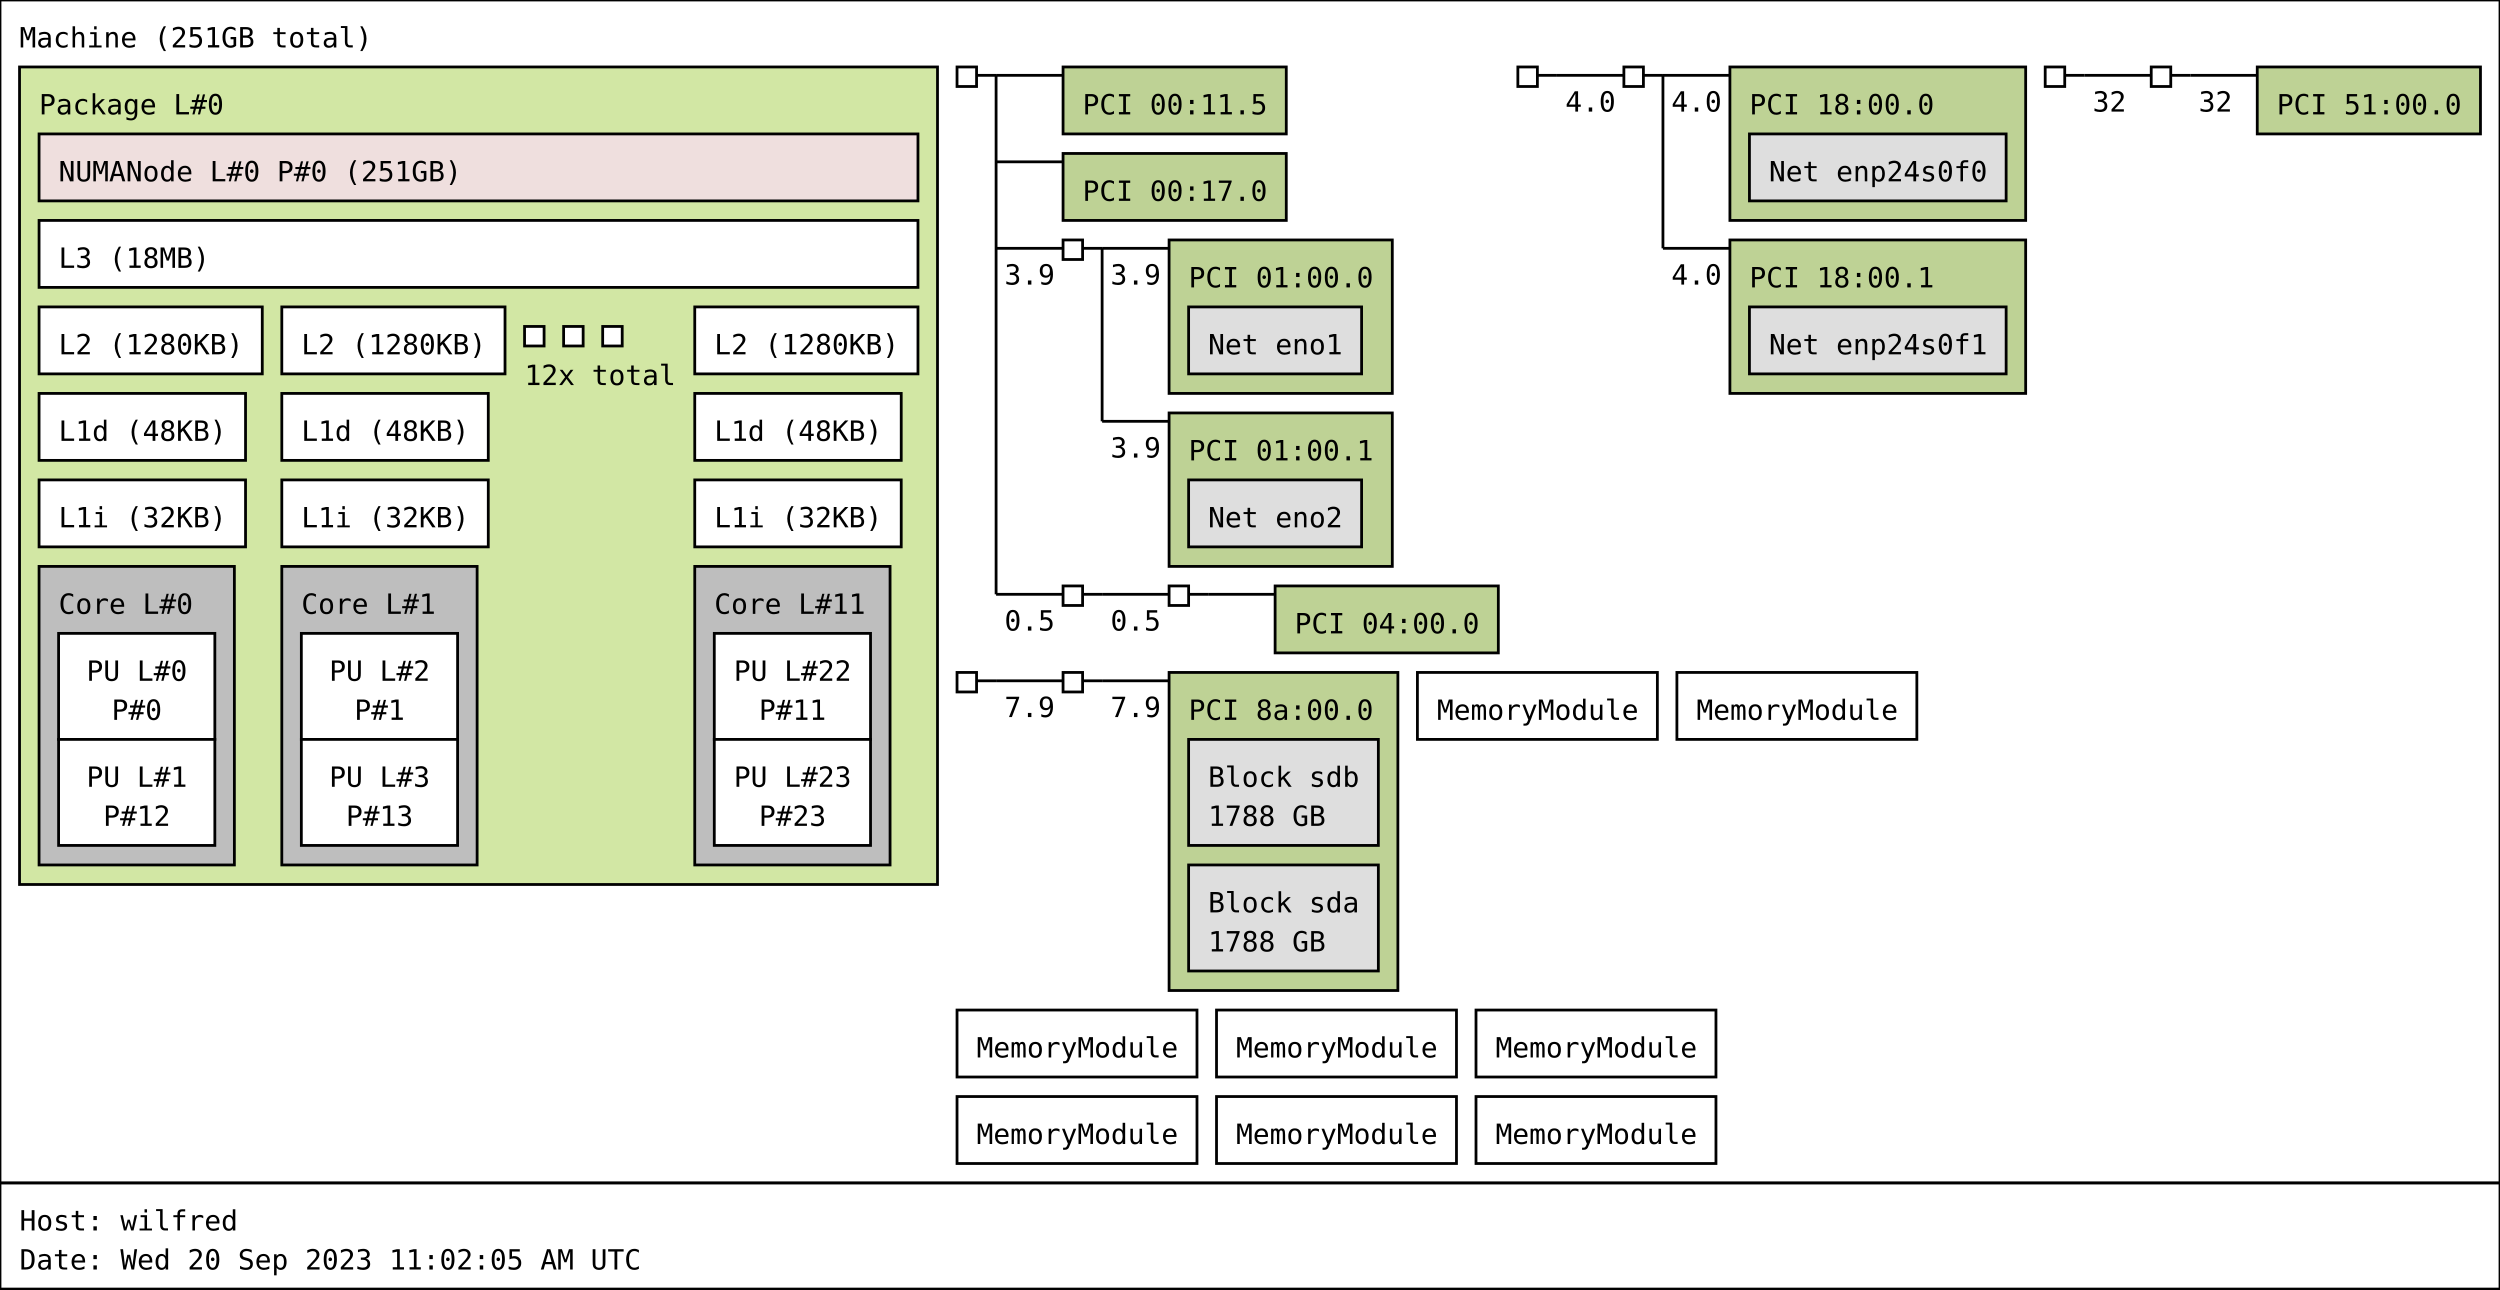
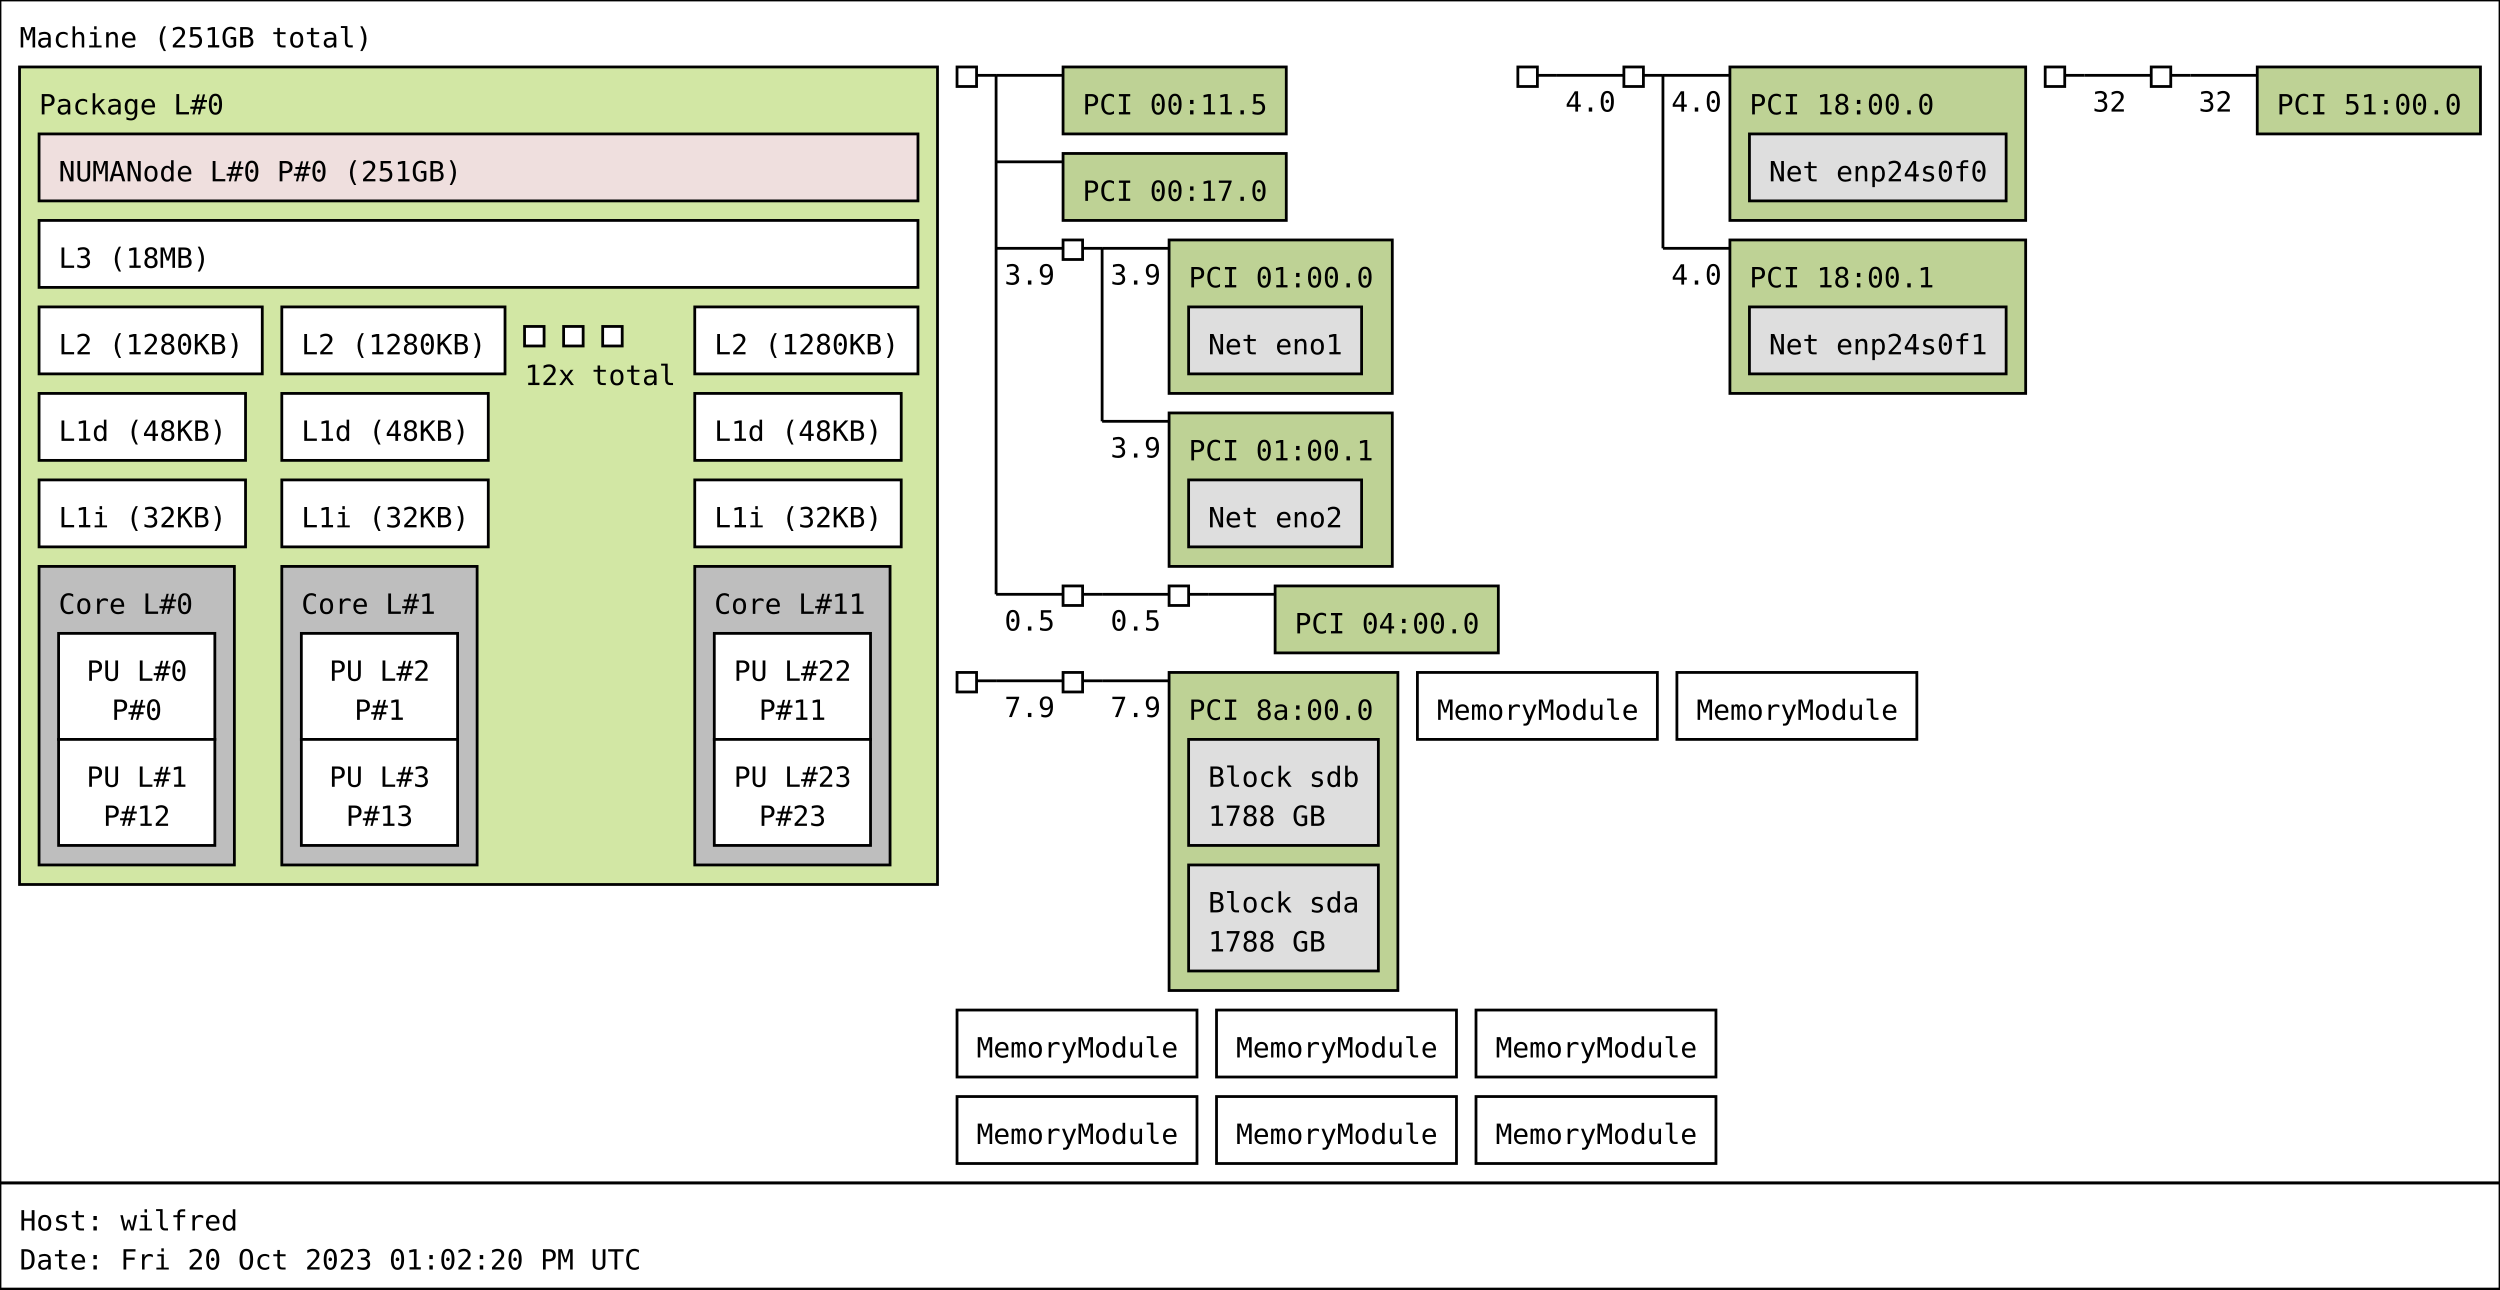
<svg xmlns="http://www.w3.org/2000/svg" width="896px" height="462px" viewBox="0 0 896px 462px" version="1.1">
  <rect id="Machine_0_rect" class="Machine" x="0" y="0" width="896" height="424" fill="rgb(255,255,255)" stroke="rgb(0,0,0)" stroke-width="1" />
  <text id="Machine_0_text" class="Machine" font-family="Monospace" x="7" y="17" fill="rgb(0,0,0)" font-size="10px">Machine (251GB total)</text>
  <rect id="Package_0_rect" class="Package" x="7" y="24" width="329" height="293" fill="rgb(210,231,164)" stroke="rgb(0,0,0)" stroke-width="1" />
  <text id="Package_0_text" class="Package" font-family="Monospace" x="14" y="41" fill="rgb(0,0,0)" font-size="10px">Package L#0</text>
  <rect id="L3_0_rect" class="L3" x="14" y="79" width="315" height="24" fill="rgb(255,255,255)" stroke="rgb(0,0,0)" stroke-width="1" />
  <text id="L3_0_text" class="L3" font-family="Monospace" x="21" y="96" fill="rgb(0,0,0)" font-size="10px">L3 (18MB)</text>
  <rect id="L2_0_rect" class="L2" x="14" y="110" width="80" height="24" fill="rgb(255,255,255)" stroke="rgb(0,0,0)" stroke-width="1" />
  <text id="L2_0_text" class="L2" font-family="Monospace" x="21" y="127" fill="rgb(0,0,0)" font-size="10px">L2 (1280KB)</text>
  <rect id="L1d_0_rect" class="L1d" x="14" y="141" width="74" height="24" fill="rgb(255,255,255)" stroke="rgb(0,0,0)" stroke-width="1" />
  <text id="L1d_0_text" class="L1d" font-family="Monospace" x="21" y="158" fill="rgb(0,0,0)" font-size="10px">L1d (48KB)</text>
  <rect id="L1i_0_rect" class="L1i" x="14" y="172" width="74" height="24" fill="rgb(255,255,255)" stroke="rgb(0,0,0)" stroke-width="1" />
  <text id="L1i_0_text" class="L1i" font-family="Monospace" x="21" y="189" fill="rgb(0,0,0)" font-size="10px">L1i (32KB)</text>
  <rect id="Core_0_rect" class="Core" x="14" y="203" width="70" height="107" fill="rgb(190,190,190)" stroke="rgb(0,0,0)" stroke-width="1" />
  <text id="Core_0_text" class="Core" font-family="Monospace" x="21" y="220" fill="rgb(0,0,0)" font-size="10px">Core L#0</text>
  <rect id="PU_0_rect" class="PU" x="21" y="227" width="56" height="38" fill="rgb(255,255,255)" stroke="rgb(0,0,0)" stroke-width="1" />
  <text id="PU_0_text" class="PU" font-family="Monospace" x="31" y="244" fill="rgb(0,0,0)" font-size="10px">PU L#0</text>
  <text id="PU_0_text_1" class="PU" font-family="Monospace" x="40" y="258" fill="rgb(0,0,0)" font-size="10px">P#0</text>
  <rect id="PU_1_rect" class="PU" x="21" y="265" width="56" height="38" fill="rgb(255,255,255)" stroke="rgb(0,0,0)" stroke-width="1" />
  <text id="PU_1_text" class="PU" font-family="Monospace" x="31" y="282" fill="rgb(0,0,0)" font-size="10px">PU L#1</text>
  <text id="PU_1_text_1" class="PU" font-family="Monospace" x="37" y="296" fill="rgb(0,0,0)" font-size="10px">P#12</text>
  <rect id="L2_1_rect" class="L2" x="101" y="110" width="80" height="24" fill="rgb(255,255,255)" stroke="rgb(0,0,0)" stroke-width="1" />
  <text id="L2_1_text" class="L2" font-family="Monospace" x="108" y="127" fill="rgb(0,0,0)" font-size="10px">L2 (1280KB)</text>
  <rect id="L1d_1_rect" class="L1d" x="101" y="141" width="74" height="24" fill="rgb(255,255,255)" stroke="rgb(0,0,0)" stroke-width="1" />
  <text id="L1d_1_text" class="L1d" font-family="Monospace" x="108" y="158" fill="rgb(0,0,0)" font-size="10px">L1d (48KB)</text>
  <rect id="L1i_1_rect" class="L1i" x="101" y="172" width="74" height="24" fill="rgb(255,255,255)" stroke="rgb(0,0,0)" stroke-width="1" />
  <text id="L1i_1_text" class="L1i" font-family="Monospace" x="108" y="189" fill="rgb(0,0,0)" font-size="10px">L1i (32KB)</text>
  <rect id="Core_1_rect" class="Core" x="101" y="203" width="70" height="107" fill="rgb(190,190,190)" stroke="rgb(0,0,0)" stroke-width="1" />
  <text id="Core_1_text" class="Core" font-family="Monospace" x="108" y="220" fill="rgb(0,0,0)" font-size="10px">Core L#1</text>
  <rect id="PU_2_rect" class="PU" x="108" y="227" width="56" height="38" fill="rgb(255,255,255)" stroke="rgb(0,0,0)" stroke-width="1" />
  <text id="PU_2_text" class="PU" font-family="Monospace" x="118" y="244" fill="rgb(0,0,0)" font-size="10px">PU L#2</text>
  <text id="PU_2_text_1" class="PU" font-family="Monospace" x="127" y="258" fill="rgb(0,0,0)" font-size="10px">P#1</text>
  <rect id="PU_3_rect" class="PU" x="108" y="265" width="56" height="38" fill="rgb(255,255,255)" stroke="rgb(0,0,0)" stroke-width="1" />
  <text id="PU_3_text" class="PU" font-family="Monospace" x="118" y="282" fill="rgb(0,0,0)" font-size="10px">PU L#3</text>
  <text id="PU_3_text_1" class="PU" font-family="Monospace" x="124" y="296" fill="rgb(0,0,0)" font-size="10px">P#13</text>
  <rect id="L2_2_rect" class="L2" x="188" y="117" width="7" height="7" fill="rgb(255,255,255)" stroke="rgb(0,0,0)" stroke-width="1" />
  <rect id="L2_2_rect" class="L2" x="202" y="117" width="7" height="7" fill="rgb(255,255,255)" stroke="rgb(0,0,0)" stroke-width="1" />
  <rect id="L2_2_rect" class="L2" x="216" y="117" width="7" height="7" fill="rgb(255,255,255)" stroke="rgb(0,0,0)" stroke-width="1" />
  <text id="L2_2_text" class="L2" font-family="Monospace" x="188" y="138" fill="rgb(0,0,0)" font-size="10px">12x total</text>
  <rect id="L2_11_rect" class="L2" x="249" y="110" width="80" height="24" fill="rgb(255,255,255)" stroke="rgb(0,0,0)" stroke-width="1" />
  <text id="L2_11_text" class="L2" font-family="Monospace" x="256" y="127" fill="rgb(0,0,0)" font-size="10px">L2 (1280KB)</text>
  <rect id="L1d_11_rect" class="L1d" x="249" y="141" width="74" height="24" fill="rgb(255,255,255)" stroke="rgb(0,0,0)" stroke-width="1" />
  <text id="L1d_11_text" class="L1d" font-family="Monospace" x="256" y="158" fill="rgb(0,0,0)" font-size="10px">L1d (48KB)</text>
  <rect id="L1i_11_rect" class="L1i" x="249" y="172" width="74" height="24" fill="rgb(255,255,255)" stroke="rgb(0,0,0)" stroke-width="1" />
  <text id="L1i_11_text" class="L1i" font-family="Monospace" x="256" y="189" fill="rgb(0,0,0)" font-size="10px">L1i (32KB)</text>
  <rect id="Core_11_rect" class="Core" x="249" y="203" width="70" height="107" fill="rgb(190,190,190)" stroke="rgb(0,0,0)" stroke-width="1" />
  <text id="Core_11_text" class="Core" font-family="Monospace" x="256" y="220" fill="rgb(0,0,0)" font-size="10px">Core L#11</text>
  <rect id="PU_22_rect" class="PU" x="256" y="227" width="56" height="38" fill="rgb(255,255,255)" stroke="rgb(0,0,0)" stroke-width="1" />
  <text id="PU_22_text" class="PU" font-family="Monospace" x="263" y="244" fill="rgb(0,0,0)" font-size="10px">PU L#22</text>
  <text id="PU_22_text_1" class="PU" font-family="Monospace" x="272" y="258" fill="rgb(0,0,0)" font-size="10px">P#11</text>
  <rect id="PU_23_rect" class="PU" x="256" y="265" width="56" height="38" fill="rgb(255,255,255)" stroke="rgb(0,0,0)" stroke-width="1" />
  <text id="PU_23_text" class="PU" font-family="Monospace" x="263" y="282" fill="rgb(0,0,0)" font-size="10px">PU L#23</text>
  <text id="PU_23_text_1" class="PU" font-family="Monospace" x="272" y="296" fill="rgb(0,0,0)" font-size="10px">P#23</text>
  <rect id="NUMANode_0_rect" class="NUMANode" x="14" y="48" width="315" height="24" fill="rgb(239,223,222)" stroke="rgb(0,0,0)" stroke-width="1" />
  <text id="NUMANode_0_text" class="NUMANode" font-family="Monospace" x="21" y="65" fill="rgb(0,0,0)" font-size="10px">NUMANode L#0 P#0 (251GB)</text>
  <rect id="HostBridge_0_rect" class="HostBridge" x="343" y="24" width="7" height="7" fill="rgb(255,255,255)" stroke="rgb(0,0,0)" stroke-width="1" />
  <line id="HostBridge_0_line" class="HostBridge" x1="350" y1="27" x2="357" y2="27" stroke="rgb(0,0,0)" stroke-width="1" />
  <line id="HostBridge_0_line_2" class="HostBridge" x1="357" y1="27" x2="381" y2="27" stroke="rgb(0,0,0)" stroke-width="1" />
  <line id="HostBridge_0_line_3" class="HostBridge" x1="357" y1="58" x2="381" y2="58" stroke="rgb(0,0,0)" stroke-width="1" />
  <line id="HostBridge_0_line_4" class="HostBridge" x1="357" y1="89" x2="381" y2="89" stroke="rgb(0,0,0)" stroke-width="1" />
  <text id="HostBridge_0_text_4" class="HostBridge" font-family="Monospace" x="360" y="102" fill="rgb(0,0,0)" font-size="10px">3.9</text>
  <line id="HostBridge_0_line_5" class="HostBridge" x1="357" y1="213" x2="381" y2="213" stroke="rgb(0,0,0)" stroke-width="1" />
  <text id="HostBridge_0_text_5" class="HostBridge" font-family="Monospace" x="360" y="226" fill="rgb(0,0,0)" font-size="10px">0.5</text>
  <line id="HostBridge_0_line_1" class="HostBridge" x1="357" y1="27" x2="357" y2="213" stroke="rgb(0,0,0)" stroke-width="1" />
  <rect id="PCI_0_rect" class="PCI" x="381" y="24" width="80" height="24" fill="rgb(190,210,149)" stroke="rgb(0,0,0)" stroke-width="1" />
  <text id="PCI_0_text" class="PCI" font-family="Monospace" x="388" y="41" fill="rgb(0,0,0)" font-size="10px">PCI 00:11.5</text>
  <rect id="PCI_1_rect" class="PCI" x="381" y="55" width="80" height="24" fill="rgb(190,210,149)" stroke="rgb(0,0,0)" stroke-width="1" />
  <text id="PCI_1_text" class="PCI" font-family="Monospace" x="388" y="72" fill="rgb(0,0,0)" font-size="10px">PCI 00:17.0</text>
  <rect id="PCIBridge_1_rect" class="PCIBridge" x="381" y="86" width="7" height="7" fill="rgb(255,255,255)" stroke="rgb(0,0,0)" stroke-width="1" />
  <line id="PCIBridge_1_line" class="PCIBridge" x1="388" y1="89" x2="395" y2="89" stroke="rgb(0,0,0)" stroke-width="1" />
  <line id="PCIBridge_1_line_2" class="PCIBridge" x1="395" y1="89" x2="419" y2="89" stroke="rgb(0,0,0)" stroke-width="1" />
  <text id="PCIBridge_1_text_2" class="PCIBridge" font-family="Monospace" x="398" y="102" fill="rgb(0,0,0)" font-size="10px">3.9</text>
  <line id="PCIBridge_1_line_3" class="PCIBridge" x1="395" y1="151" x2="419" y2="151" stroke="rgb(0,0,0)" stroke-width="1" />
  <text id="PCIBridge_1_text_3" class="PCIBridge" font-family="Monospace" x="398" y="164" fill="rgb(0,0,0)" font-size="10px">3.9</text>
  <line id="PCIBridge_1_line_1" class="PCIBridge" x1="395" y1="89" x2="395" y2="151" stroke="rgb(0,0,0)" stroke-width="1" />
  <rect id="PCI_2_rect" class="PCI" x="419" y="86" width="80" height="55" fill="rgb(190,210,149)" stroke="rgb(0,0,0)" stroke-width="1" />
  <text id="PCI_2_text" class="PCI" font-family="Monospace" x="426" y="103" fill="rgb(0,0,0)" font-size="10px">PCI 01:00.0</text>
  <rect id="Net_0_rect" class="Net" x="426" y="110" width="62" height="24" fill="rgb(222,222,222)" stroke="rgb(0,0,0)" stroke-width="1" />
  <text id="Net_0_text" class="Net" font-family="Monospace" x="433" y="127" fill="rgb(0,0,0)" font-size="10px">Net eno1</text>
  <rect id="PCI_3_rect" class="PCI" x="419" y="148" width="80" height="55" fill="rgb(190,210,149)" stroke="rgb(0,0,0)" stroke-width="1" />
  <text id="PCI_3_text" class="PCI" font-family="Monospace" x="426" y="165" fill="rgb(0,0,0)" font-size="10px">PCI 01:00.1</text>
  <rect id="Net_1_rect" class="Net" x="426" y="172" width="62" height="24" fill="rgb(222,222,222)" stroke="rgb(0,0,0)" stroke-width="1" />
  <text id="Net_1_text" class="Net" font-family="Monospace" x="433" y="189" fill="rgb(0,0,0)" font-size="10px">Net eno2</text>
  <rect id="PCIBridge_2_rect" class="PCIBridge" x="381" y="210" width="7" height="7" fill="rgb(255,255,255)" stroke="rgb(0,0,0)" stroke-width="1" />
  <line id="PCIBridge_2_line" class="PCIBridge" x1="388" y1="213" x2="395" y2="213" stroke="rgb(0,0,0)" stroke-width="1" />
  <line id="PCIBridge_2_line_2" class="PCIBridge" x1="395" y1="213" x2="419" y2="213" stroke="rgb(0,0,0)" stroke-width="1" />
  <text id="PCIBridge_2_text_2" class="PCIBridge" font-family="Monospace" x="398" y="226" fill="rgb(0,0,0)" font-size="10px">0.5</text>
  <line id="PCIBridge_2_line_1" class="PCIBridge" x1="395" y1="213" x2="395" y2="213" stroke="rgb(0,0,0)" stroke-width="1" />
  <rect id="PCIBridge_3_rect" class="PCIBridge" x="419" y="210" width="7" height="7" fill="rgb(255,255,255)" stroke="rgb(0,0,0)" stroke-width="1" />
  <line id="PCIBridge_3_line" class="PCIBridge" x1="426" y1="213" x2="433" y2="213" stroke="rgb(0,0,0)" stroke-width="1" />
  <line id="PCIBridge_3_line_2" class="PCIBridge" x1="433" y1="213" x2="457" y2="213" stroke="rgb(0,0,0)" stroke-width="1" />
  <line id="PCIBridge_3_line_1" class="PCIBridge" x1="433" y1="213" x2="433" y2="213" stroke="rgb(0,0,0)" stroke-width="1" />
  <rect id="PCI_4_rect" class="PCI" x="457" y="210" width="80" height="24" fill="rgb(190,210,149)" stroke="rgb(0,0,0)" stroke-width="1" />
  <text id="PCI_4_text" class="PCI" font-family="Monospace" x="464" y="227" fill="rgb(0,0,0)" font-size="10px">PCI 04:00.0</text>
  <rect id="HostBridge_4_rect" class="HostBridge" x="544" y="24" width="7" height="7" fill="rgb(255,255,255)" stroke="rgb(0,0,0)" stroke-width="1" />
  <line id="HostBridge_4_line" class="HostBridge" x1="551" y1="27" x2="558" y2="27" stroke="rgb(0,0,0)" stroke-width="1" />
  <line id="HostBridge_4_line_2" class="HostBridge" x1="558" y1="27" x2="582" y2="27" stroke="rgb(0,0,0)" stroke-width="1" />
  <text id="HostBridge_4_text_2" class="HostBridge" font-family="Monospace" x="561" y="40" fill="rgb(0,0,0)" font-size="10px">4.0</text>
  <line id="HostBridge_4_line_1" class="HostBridge" x1="558" y1="27" x2="558" y2="27" stroke="rgb(0,0,0)" stroke-width="1" />
  <rect id="PCIBridge_5_rect" class="PCIBridge" x="582" y="24" width="7" height="7" fill="rgb(255,255,255)" stroke="rgb(0,0,0)" stroke-width="1" />
  <line id="PCIBridge_5_line" class="PCIBridge" x1="589" y1="27" x2="596" y2="27" stroke="rgb(0,0,0)" stroke-width="1" />
  <line id="PCIBridge_5_line_2" class="PCIBridge" x1="596" y1="27" x2="620" y2="27" stroke="rgb(0,0,0)" stroke-width="1" />
  <text id="PCIBridge_5_text_2" class="PCIBridge" font-family="Monospace" x="599" y="40" fill="rgb(0,0,0)" font-size="10px">4.0</text>
  <line id="PCIBridge_5_line_3" class="PCIBridge" x1="596" y1="89" x2="620" y2="89" stroke="rgb(0,0,0)" stroke-width="1" />
  <text id="PCIBridge_5_text_3" class="PCIBridge" font-family="Monospace" x="599" y="102" fill="rgb(0,0,0)" font-size="10px">4.0</text>
  <line id="PCIBridge_5_line_1" class="PCIBridge" x1="596" y1="27" x2="596" y2="89" stroke="rgb(0,0,0)" stroke-width="1" />
  <rect id="PCI_5_rect" class="PCI" x="620" y="24" width="106" height="55" fill="rgb(190,210,149)" stroke="rgb(0,0,0)" stroke-width="1" />
  <text id="PCI_5_text" class="PCI" font-family="Monospace" x="627" y="41" fill="rgb(0,0,0)" font-size="10px">PCI 18:00.0</text>
  <rect id="Net_2_rect" class="Net" x="627" y="48" width="92" height="24" fill="rgb(222,222,222)" stroke="rgb(0,0,0)" stroke-width="1" />
  <text id="Net_2_text" class="Net" font-family="Monospace" x="634" y="65" fill="rgb(0,0,0)" font-size="10px">Net enp24s0f0</text>
  <rect id="PCI_6_rect" class="PCI" x="620" y="86" width="106" height="55" fill="rgb(190,210,149)" stroke="rgb(0,0,0)" stroke-width="1" />
  <text id="PCI_6_text" class="PCI" font-family="Monospace" x="627" y="103" fill="rgb(0,0,0)" font-size="10px">PCI 18:00.1</text>
  <rect id="Net_3_rect" class="Net" x="627" y="110" width="92" height="24" fill="rgb(222,222,222)" stroke="rgb(0,0,0)" stroke-width="1" />
  <text id="Net_3_text" class="Net" font-family="Monospace" x="634" y="127" fill="rgb(0,0,0)" font-size="10px">Net enp24s0f1</text>
  <rect id="HostBridge_6_rect" class="HostBridge" x="733" y="24" width="7" height="7" fill="rgb(255,255,255)" stroke="rgb(0,0,0)" stroke-width="1" />
  <line id="HostBridge_6_line" class="HostBridge" x1="740" y1="27" x2="747" y2="27" stroke="rgb(0,0,0)" stroke-width="1" />
  <line id="HostBridge_6_line_2" class="HostBridge" x1="747" y1="27" x2="771" y2="27" stroke="rgb(0,0,0)" stroke-width="1" />
  <text id="HostBridge_6_text_2" class="HostBridge" font-family="Monospace" x="750" y="40" fill="rgb(0,0,0)" font-size="10px">32</text>
  <line id="HostBridge_6_line_1" class="HostBridge" x1="747" y1="27" x2="747" y2="27" stroke="rgb(0,0,0)" stroke-width="1" />
  <rect id="PCIBridge_7_rect" class="PCIBridge" x="771" y="24" width="7" height="7" fill="rgb(255,255,255)" stroke="rgb(0,0,0)" stroke-width="1" />
  <line id="PCIBridge_7_line" class="PCIBridge" x1="778" y1="27" x2="785" y2="27" stroke="rgb(0,0,0)" stroke-width="1" />
  <line id="PCIBridge_7_line_2" class="PCIBridge" x1="785" y1="27" x2="809" y2="27" stroke="rgb(0,0,0)" stroke-width="1" />
  <text id="PCIBridge_7_text_2" class="PCIBridge" font-family="Monospace" x="788" y="40" fill="rgb(0,0,0)" font-size="10px">32</text>
  <line id="PCIBridge_7_line_1" class="PCIBridge" x1="785" y1="27" x2="785" y2="27" stroke="rgb(0,0,0)" stroke-width="1" />
  <rect id="PCI_7_rect" class="PCI" x="809" y="24" width="80" height="24" fill="rgb(190,210,149)" stroke="rgb(0,0,0)" stroke-width="1" />
  <text id="PCI_7_text" class="PCI" font-family="Monospace" x="816" y="41" fill="rgb(0,0,0)" font-size="10px">PCI 51:00.0</text>
  <rect id="HostBridge_8_rect" class="HostBridge" x="343" y="241" width="7" height="7" fill="rgb(255,255,255)" stroke="rgb(0,0,0)" stroke-width="1" />
  <line id="HostBridge_8_line" class="HostBridge" x1="350" y1="244" x2="357" y2="244" stroke="rgb(0,0,0)" stroke-width="1" />
  <line id="HostBridge_8_line_2" class="HostBridge" x1="357" y1="244" x2="381" y2="244" stroke="rgb(0,0,0)" stroke-width="1" />
  <text id="HostBridge_8_text_2" class="HostBridge" font-family="Monospace" x="360" y="257" fill="rgb(0,0,0)" font-size="10px">7.9</text>
  <line id="HostBridge_8_line_1" class="HostBridge" x1="357" y1="244" x2="357" y2="244" stroke="rgb(0,0,0)" stroke-width="1" />
  <rect id="PCIBridge_9_rect" class="PCIBridge" x="381" y="241" width="7" height="7" fill="rgb(255,255,255)" stroke="rgb(0,0,0)" stroke-width="1" />
  <line id="PCIBridge_9_line" class="PCIBridge" x1="388" y1="244" x2="395" y2="244" stroke="rgb(0,0,0)" stroke-width="1" />
  <line id="PCIBridge_9_line_2" class="PCIBridge" x1="395" y1="244" x2="419" y2="244" stroke="rgb(0,0,0)" stroke-width="1" />
  <text id="PCIBridge_9_text_2" class="PCIBridge" font-family="Monospace" x="398" y="257" fill="rgb(0,0,0)" font-size="10px">7.9</text>
  <line id="PCIBridge_9_line_1" class="PCIBridge" x1="395" y1="244" x2="395" y2="244" stroke="rgb(0,0,0)" stroke-width="1" />
  <rect id="PCI_8_rect" class="PCI" x="419" y="241" width="82" height="114" fill="rgb(190,210,149)" stroke="rgb(0,0,0)" stroke-width="1" />
  <text id="PCI_8_text" class="PCI" font-family="Monospace" x="426" y="258" fill="rgb(0,0,0)" font-size="10px">PCI 8a:00.0</text>
  <rect id="Block_4_rect" class="Block" x="426" y="265" width="68" height="38" fill="rgb(222,222,222)" stroke="rgb(0,0,0)" stroke-width="1" />
  <text id="Block_4_text" class="Block" font-family="Monospace" x="433" y="282" fill="rgb(0,0,0)" font-size="10px">Block sdb</text>
  <text id="Block_4_text_1" class="Block" font-family="Monospace" x="433" y="296" fill="rgb(0,0,0)" font-size="10px">1788 GB</text>
  <rect id="Block_5_rect" class="Block" x="426" y="310" width="68" height="38" fill="rgb(222,222,222)" stroke="rgb(0,0,0)" stroke-width="1" />
  <text id="Block_5_text" class="Block" font-family="Monospace" x="433" y="327" fill="rgb(0,0,0)" font-size="10px">Block sda</text>
  <text id="Block_5_text_1" class="Block" font-family="Monospace" x="433" y="341" fill="rgb(0,0,0)" font-size="10px">1788 GB</text>
  <rect id="Misc_0_rect" class="Misc" x="508" y="241" width="86" height="24" fill="rgb(255,255,255)" stroke="rgb(0,0,0)" stroke-width="1" />
  <text id="Misc_0_text" class="Misc" font-family="Monospace" x="515" y="258" fill="rgb(0,0,0)" font-size="10px">MemoryModule</text>
  <rect id="Misc_1_rect" class="Misc" x="601" y="241" width="86" height="24" fill="rgb(255,255,255)" stroke="rgb(0,0,0)" stroke-width="1" />
  <text id="Misc_1_text" class="Misc" font-family="Monospace" x="608" y="258" fill="rgb(0,0,0)" font-size="10px">MemoryModule</text>
  <rect id="Misc_2_rect" class="Misc" x="343" y="362" width="86" height="24" fill="rgb(255,255,255)" stroke="rgb(0,0,0)" stroke-width="1" />
  <text id="Misc_2_text" class="Misc" font-family="Monospace" x="350" y="379" fill="rgb(0,0,0)" font-size="10px">MemoryModule</text>
  <rect id="Misc_3_rect" class="Misc" x="436" y="362" width="86" height="24" fill="rgb(255,255,255)" stroke="rgb(0,0,0)" stroke-width="1" />
  <text id="Misc_3_text" class="Misc" font-family="Monospace" x="443" y="379" fill="rgb(0,0,0)" font-size="10px">MemoryModule</text>
  <rect id="Misc_4_rect" class="Misc" x="529" y="362" width="86" height="24" fill="rgb(255,255,255)" stroke="rgb(0,0,0)" stroke-width="1" />
  <text id="Misc_4_text" class="Misc" font-family="Monospace" x="536" y="379" fill="rgb(0,0,0)" font-size="10px">MemoryModule</text>
  <rect id="Misc_5_rect" class="Misc" x="343" y="393" width="86" height="24" fill="rgb(255,255,255)" stroke="rgb(0,0,0)" stroke-width="1" />
  <text id="Misc_5_text" class="Misc" font-family="Monospace" x="350" y="410" fill="rgb(0,0,0)" font-size="10px">MemoryModule</text>
  <rect id="Misc_6_rect" class="Misc" x="436" y="393" width="86" height="24" fill="rgb(255,255,255)" stroke="rgb(0,0,0)" stroke-width="1" />
  <text id="Misc_6_text" class="Misc" font-family="Monospace" x="443" y="410" fill="rgb(0,0,0)" font-size="10px">MemoryModule</text>
  <rect id="Misc_7_rect" class="Misc" x="529" y="393" width="86" height="24" fill="rgb(255,255,255)" stroke="rgb(0,0,0)" stroke-width="1" />
  <text id="Misc_7_text" class="Misc" font-family="Monospace" x="536" y="410" fill="rgb(0,0,0)" font-size="10px">MemoryModule</text>
  <rect id="anon_rect" x="0" y="424" width="896" height="38" fill="rgb(255,255,255)" stroke="rgb(0,0,0)" stroke-width="1" />
  <text id="anon_text" font-family="Monospace" x="7" y="441" fill="rgb(0,0,0)" font-size="10px">Host: wilfred</text>
-   <text id="anon_text_1" font-family="Monospace" x="7" y="455" fill="rgb(0,0,0)" font-size="10px">Date: Wed 20 Sep 2023 11:02:05 AM UTC</text>
+   <text id="anon_text_1" font-family="Monospace" x="7" y="455" fill="rgb(0,0,0)" font-size="10px">Date: Fri 20 Oct 2023 01:02:20 PM UTC</text>
</svg>
